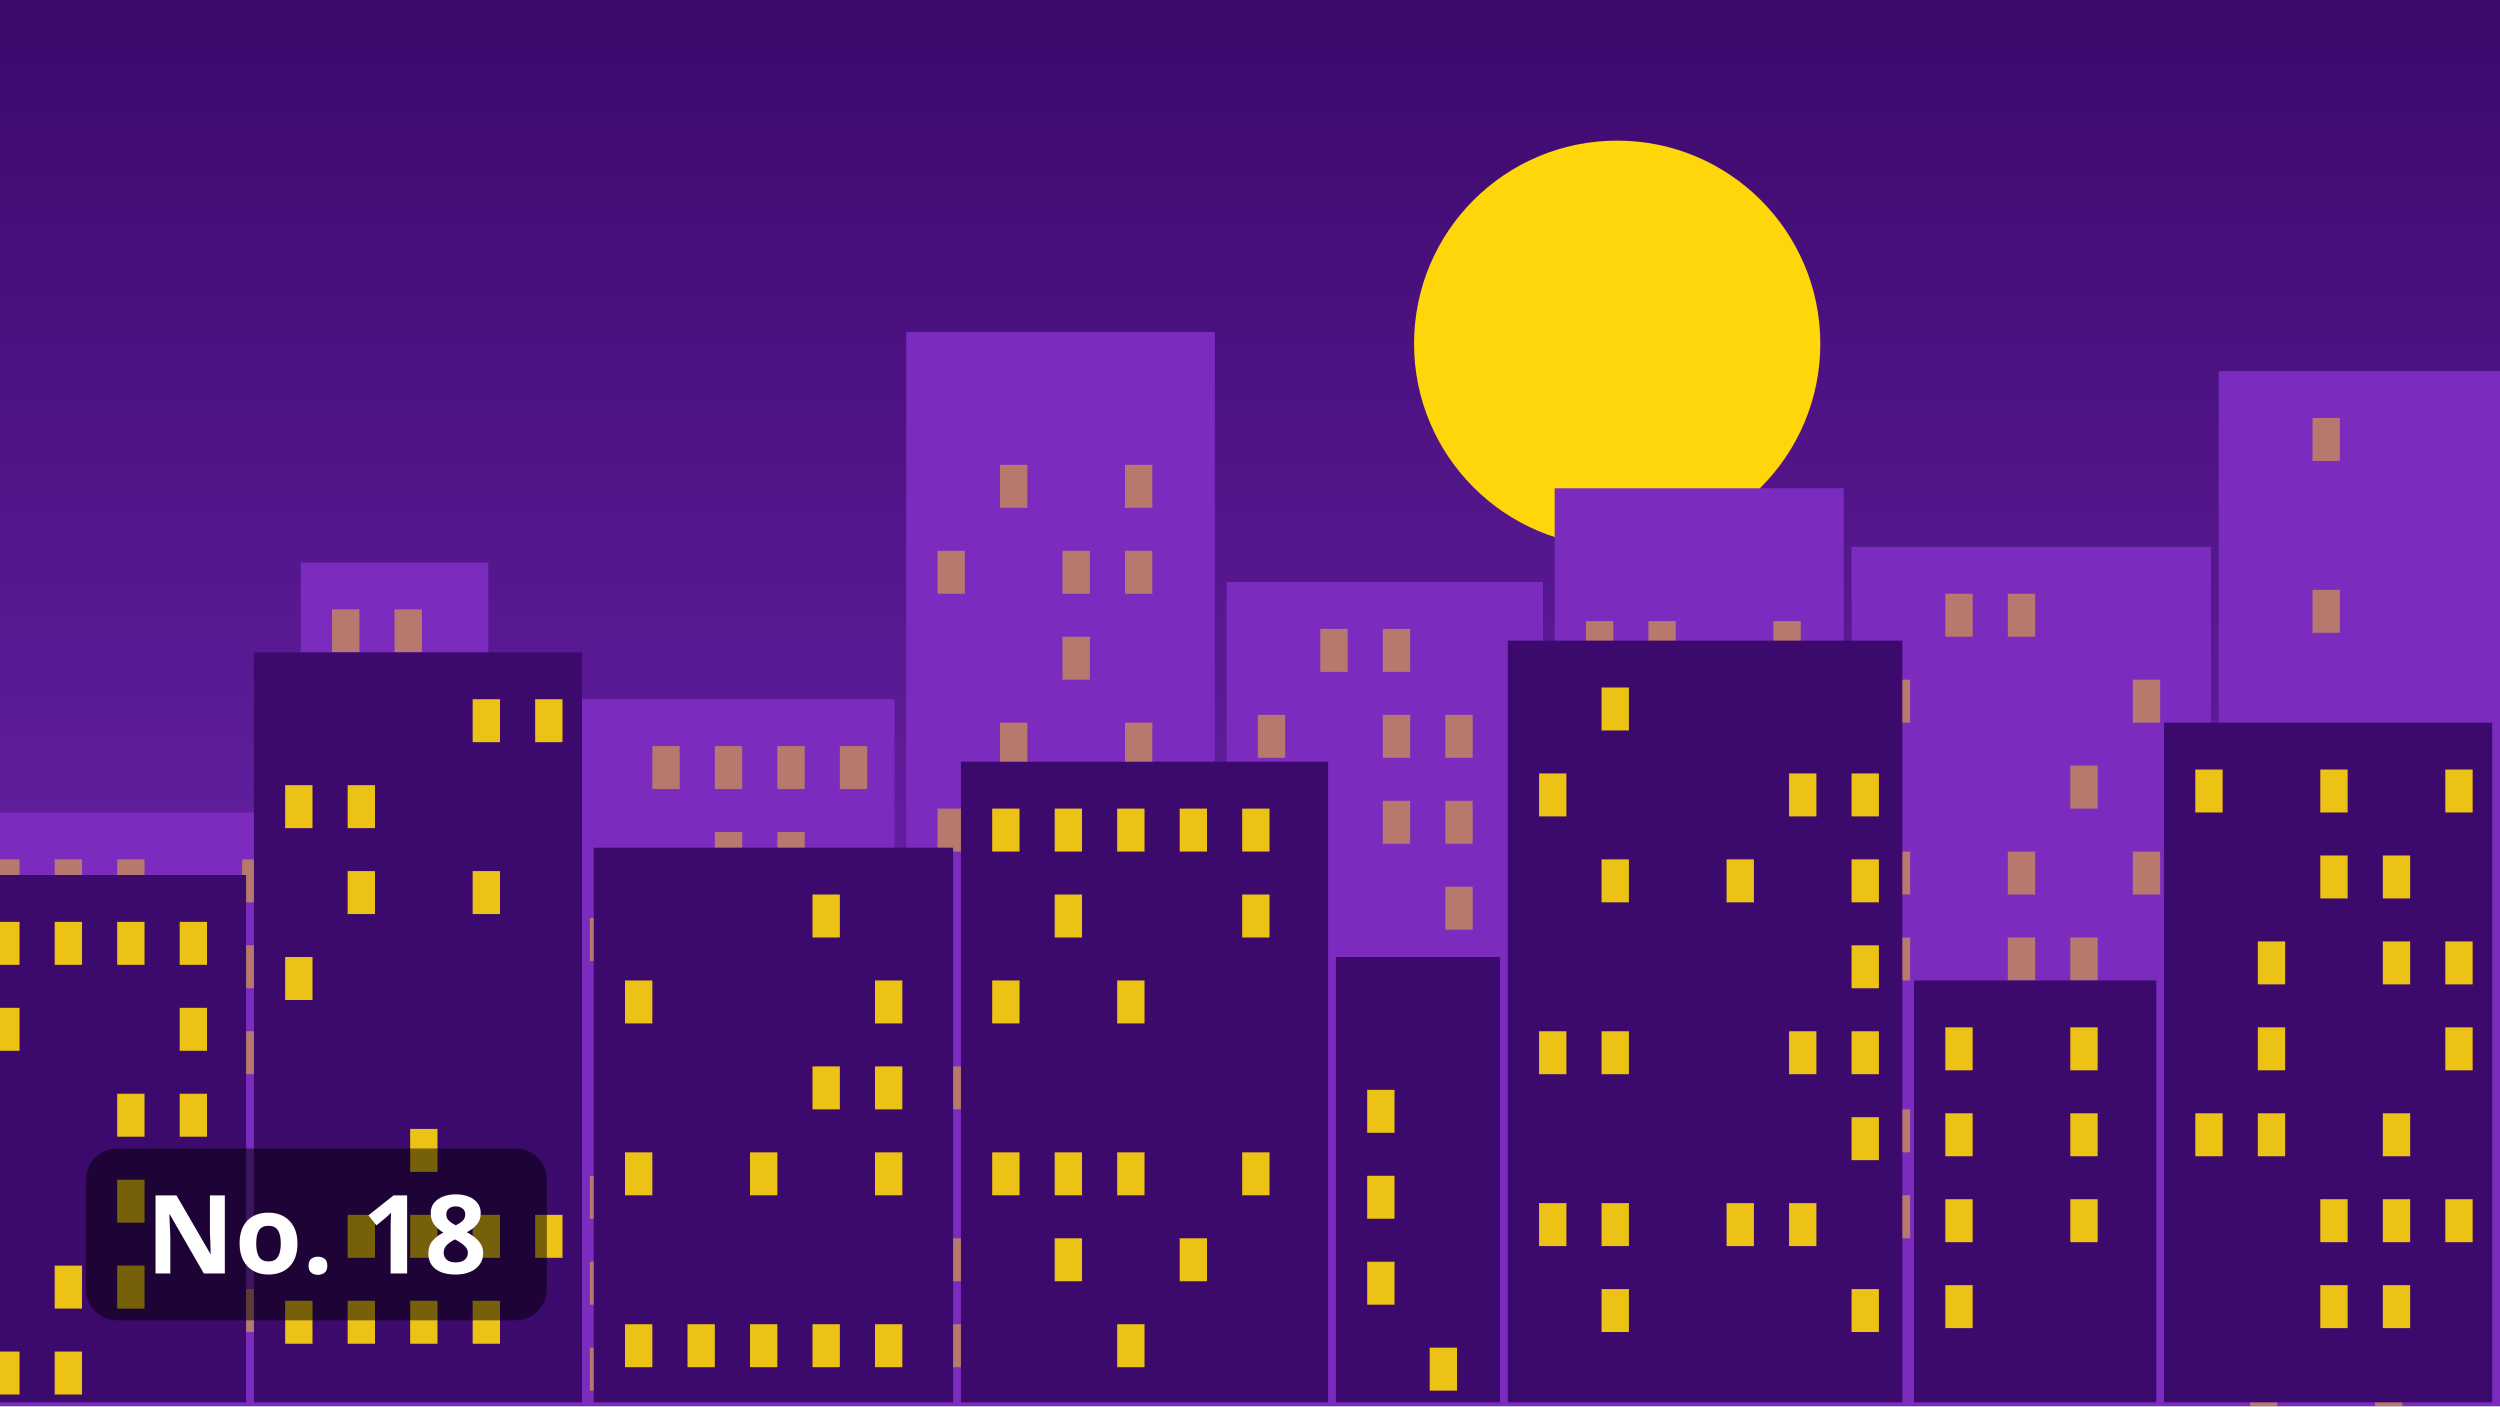
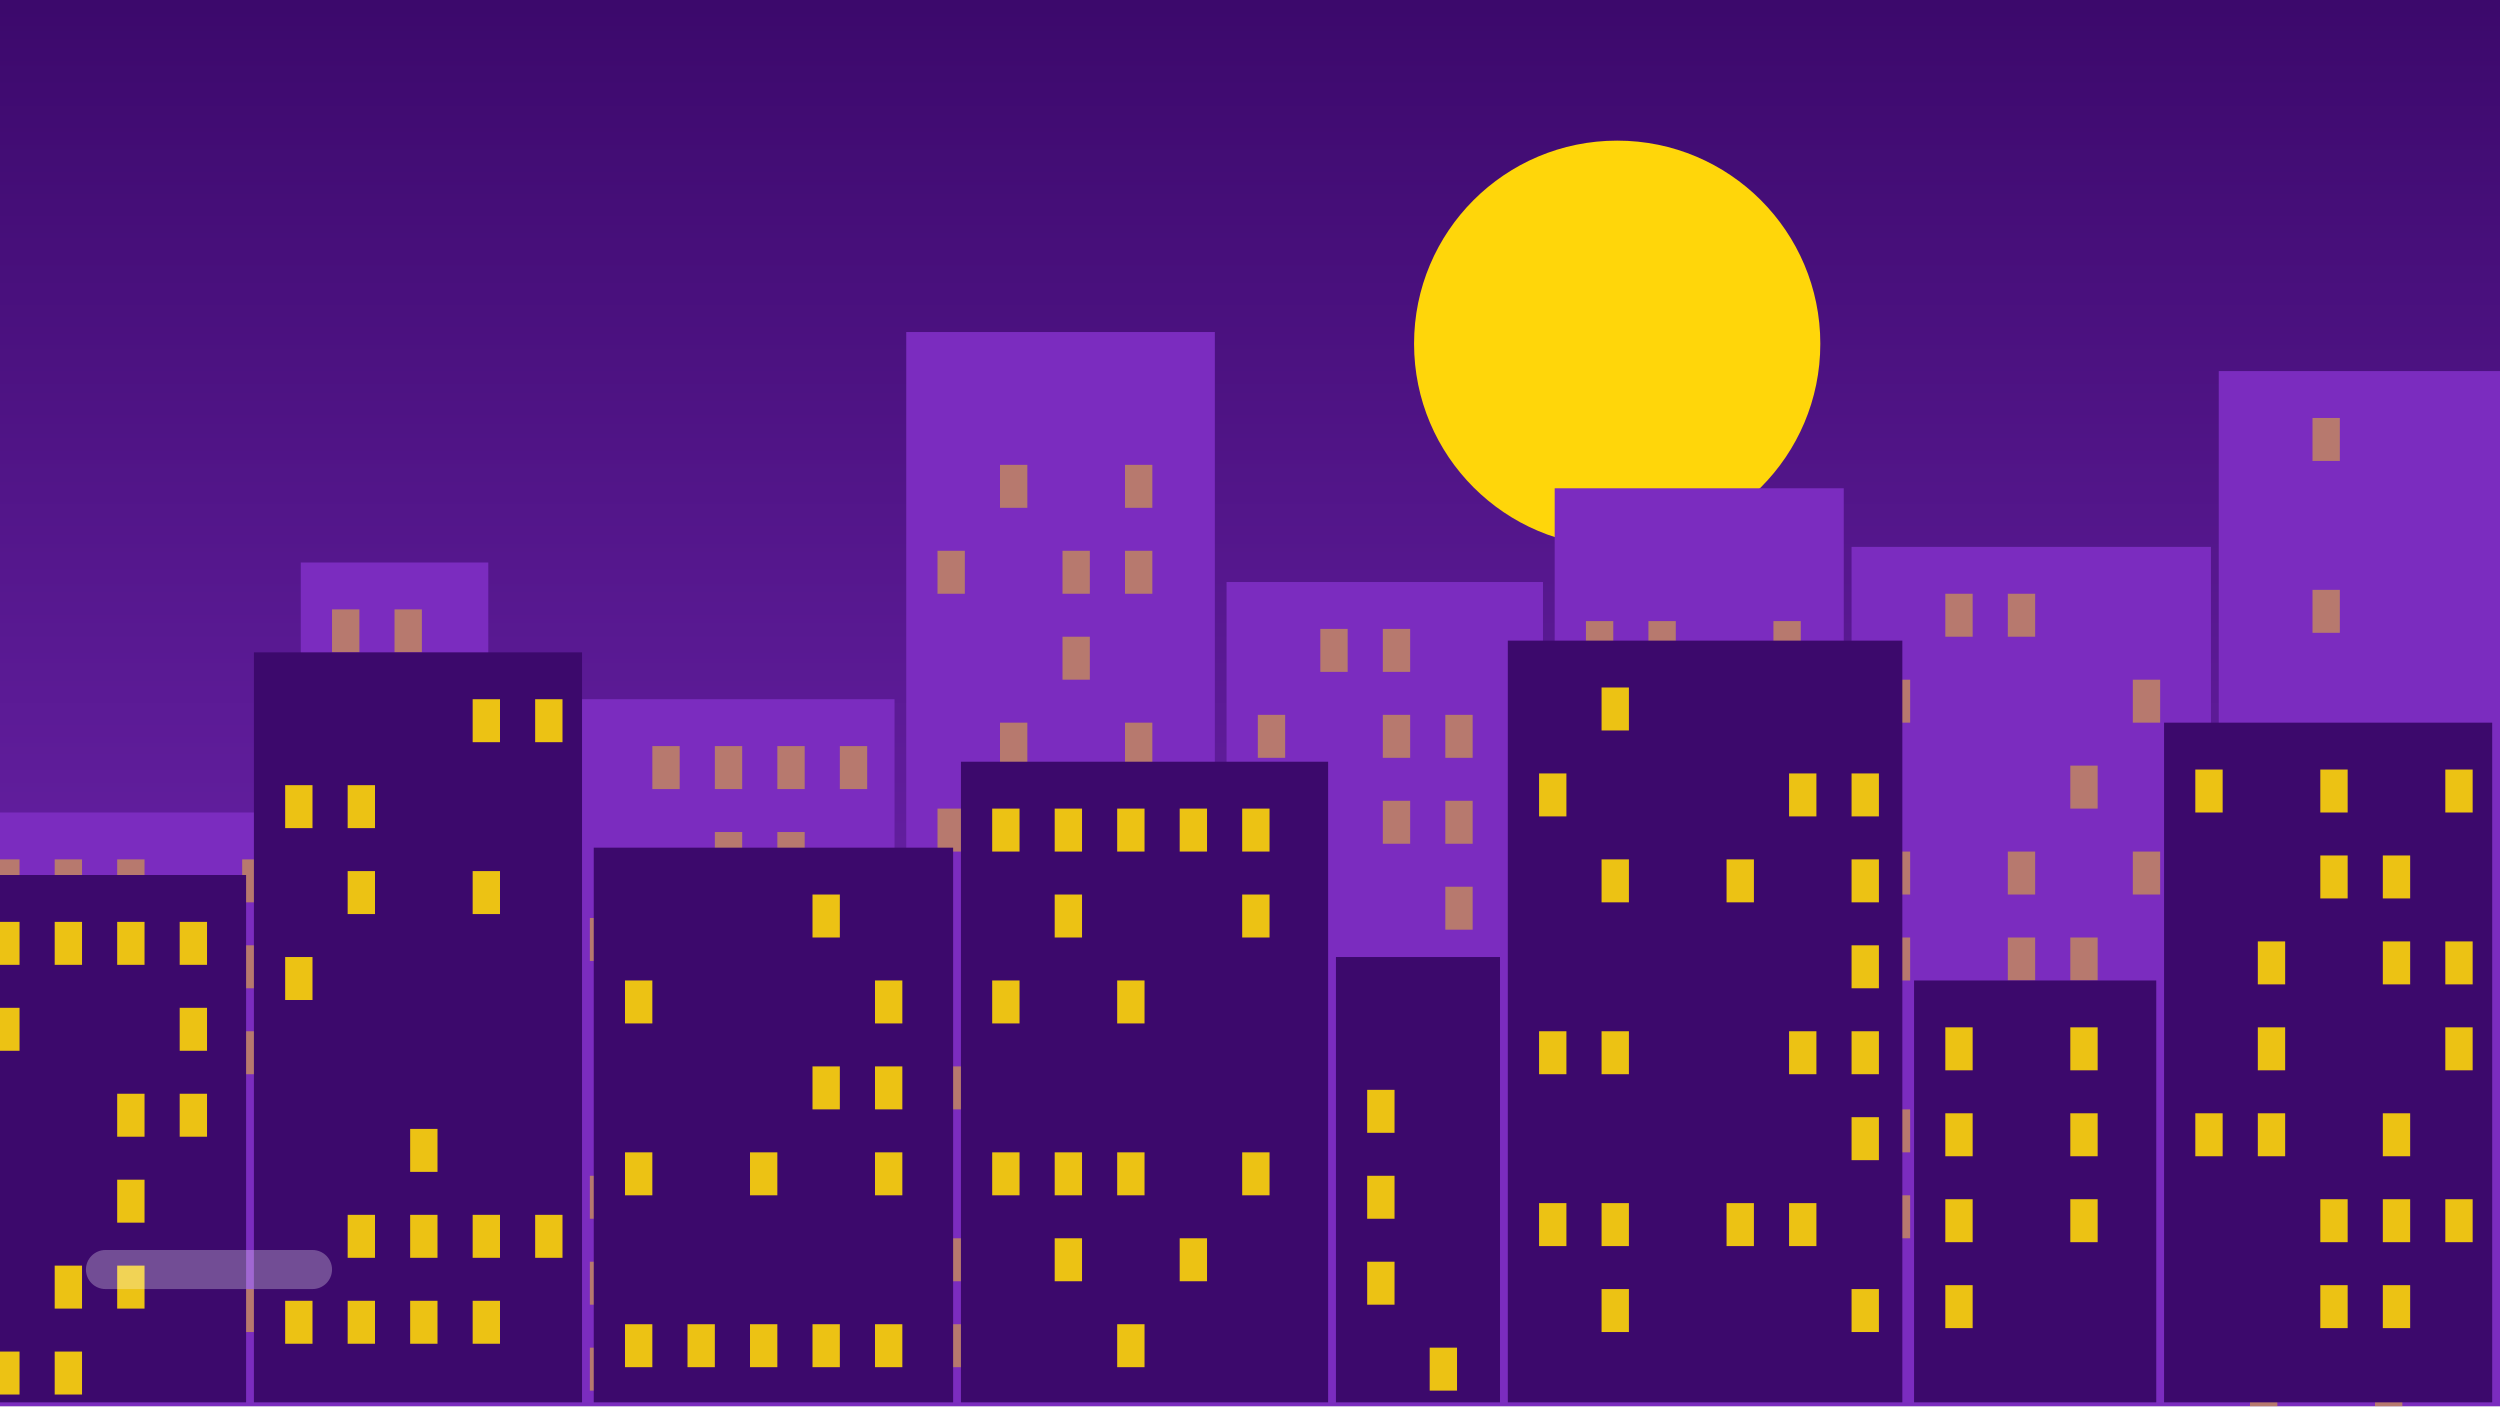
<svg xmlns="http://www.w3.org/2000/svg" width="640" height="360" viewBox="0 0 640 360">
  <defs>
    <linearGradient id="s" x1="0" y1="0" x2="0" y2="1">
      <stop offset="0" stop-color="#3c096c" />
      <stop offset="1" stop-color="#7b2cbf" />
    </linearGradient>
  </defs>
  <rect width="640" height="360" fill="url(#s)" />
  <circle cx="414" cy="88" r="52" fill="#ffd60a" />
  <rect x="-10" y="208" width="85" height="151" fill="#7b2cbf" />
  <rect x="-2" y="220" width="7" height="11" fill="#ffd60a" opacity="0.45" />
  <rect x="14" y="220" width="7" height="11" fill="#ffd60a" opacity="0.45" />
  <rect x="30" y="220" width="7" height="11" fill="#ffd60a" opacity="0.45" />
  <rect x="62" y="220" width="7" height="11" fill="#ffd60a" opacity="0.45" />
  <rect x="30" y="242" width="7" height="11" fill="#ffd60a" opacity="0.45" />
  <rect x="46" y="242" width="7" height="11" fill="#ffd60a" opacity="0.45" />
  <rect x="62" y="242" width="7" height="11" fill="#ffd60a" opacity="0.45" />
  <rect x="-2" y="264" width="7" height="11" fill="#ffd60a" opacity="0.45" />
  <rect x="14" y="264" width="7" height="11" fill="#ffd60a" opacity="0.45" />
  <rect x="30" y="264" width="7" height="11" fill="#ffd60a" opacity="0.45" />
  <rect x="62" y="264" width="7" height="11" fill="#ffd60a" opacity="0.45" />
  <rect x="-2" y="286" width="7" height="11" fill="#ffd60a" opacity="0.45" />
  <rect x="46" y="286" width="7" height="11" fill="#ffd60a" opacity="0.45" />
  <rect x="-2" y="308" width="7" height="11" fill="#ffd60a" opacity="0.45" />
  <rect x="46" y="308" width="7" height="11" fill="#ffd60a" opacity="0.45" />
  <rect x="-2" y="330" width="7" height="11" fill="#ffd60a" opacity="0.45" />
  <rect x="14" y="330" width="7" height="11" fill="#ffd60a" opacity="0.45" />
  <rect x="30" y="330" width="7" height="11" fill="#ffd60a" opacity="0.45" />
  <rect x="46" y="330" width="7" height="11" fill="#ffd60a" opacity="0.45" />
  <rect x="62" y="330" width="7" height="11" fill="#ffd60a" opacity="0.45" />
  <rect x="77" y="144" width="48" height="215" fill="#7b2cbf" />
  <rect x="85" y="156" width="7" height="11" fill="#ffd60a" opacity="0.45" />
  <rect x="101" y="156" width="7" height="11" fill="#ffd60a" opacity="0.45" />
  <rect x="85" y="200" width="7" height="11" fill="#ffd60a" opacity="0.45" />
  <rect x="101" y="200" width="7" height="11" fill="#ffd60a" opacity="0.45" />
  <rect x="101" y="244" width="7" height="11" fill="#ffd60a" opacity="0.45" />
  <rect x="101" y="266" width="7" height="11" fill="#ffd60a" opacity="0.45" />
  <rect x="85" y="288" width="7" height="11" fill="#ffd60a" opacity="0.45" />
  <rect x="85" y="332" width="7" height="11" fill="#ffd60a" opacity="0.45" />
  <rect x="101" y="332" width="7" height="11" fill="#ffd60a" opacity="0.45" />
  <rect x="127" y="179" width="102" height="180" fill="#7b2cbf" />
  <rect x="167" y="191" width="7" height="11" fill="#ffd60a" opacity="0.45" />
  <rect x="183" y="191" width="7" height="11" fill="#ffd60a" opacity="0.45" />
  <rect x="199" y="191" width="7" height="11" fill="#ffd60a" opacity="0.45" />
  <rect x="215" y="191" width="7" height="11" fill="#ffd60a" opacity="0.45" />
  <rect x="135" y="213" width="7" height="11" fill="#ffd60a" opacity="0.45" />
  <rect x="183" y="213" width="7" height="11" fill="#ffd60a" opacity="0.45" />
  <rect x="199" y="213" width="7" height="11" fill="#ffd60a" opacity="0.45" />
  <rect x="135" y="235" width="7" height="11" fill="#ffd60a" opacity="0.45" />
  <rect x="151" y="235" width="7" height="11" fill="#ffd60a" opacity="0.45" />
  <rect x="167" y="235" width="7" height="11" fill="#ffd60a" opacity="0.45" />
  <rect x="215" y="235" width="7" height="11" fill="#ffd60a" opacity="0.45" />
  <rect x="183" y="257" width="7" height="11" fill="#ffd60a" opacity="0.45" />
  <rect x="215" y="279" width="7" height="11" fill="#ffd60a" opacity="0.45" />
  <rect x="135" y="301" width="7" height="11" fill="#ffd60a" opacity="0.45" />
  <rect x="151" y="301" width="7" height="11" fill="#ffd60a" opacity="0.45" />
  <rect x="167" y="301" width="7" height="11" fill="#ffd60a" opacity="0.45" />
  <rect x="183" y="301" width="7" height="11" fill="#ffd60a" opacity="0.45" />
  <rect x="199" y="301" width="7" height="11" fill="#ffd60a" opacity="0.45" />
  <rect x="151" y="323" width="7" height="11" fill="#ffd60a" opacity="0.45" />
  <rect x="167" y="323" width="7" height="11" fill="#ffd60a" opacity="0.45" />
  <rect x="183" y="323" width="7" height="11" fill="#ffd60a" opacity="0.45" />
  <rect x="151" y="345" width="7" height="11" fill="#ffd60a" opacity="0.45" />
  <rect x="167" y="345" width="7" height="11" fill="#ffd60a" opacity="0.45" />
  <rect x="199" y="345" width="7" height="11" fill="#ffd60a" opacity="0.45" />
  <rect x="232" y="85" width="79" height="274" fill="#7b2cbf" />
  <rect x="256" y="119" width="7" height="11" fill="#ffd60a" opacity="0.45" />
  <rect x="288" y="119" width="7" height="11" fill="#ffd60a" opacity="0.45" />
  <rect x="240" y="141" width="7" height="11" fill="#ffd60a" opacity="0.45" />
  <rect x="272" y="141" width="7" height="11" fill="#ffd60a" opacity="0.45" />
  <rect x="288" y="141" width="7" height="11" fill="#ffd60a" opacity="0.45" />
  <rect x="272" y="163" width="7" height="11" fill="#ffd60a" opacity="0.45" />
  <rect x="256" y="185" width="7" height="11" fill="#ffd60a" opacity="0.45" />
  <rect x="288" y="185" width="7" height="11" fill="#ffd60a" opacity="0.45" />
  <rect x="240" y="207" width="7" height="11" fill="#ffd60a" opacity="0.45" />
  <rect x="256" y="207" width="7" height="11" fill="#ffd60a" opacity="0.45" />
  <rect x="272" y="207" width="7" height="11" fill="#ffd60a" opacity="0.45" />
  <rect x="288" y="229" width="7" height="11" fill="#ffd60a" opacity="0.45" />
  <rect x="256" y="251" width="7" height="11" fill="#ffd60a" opacity="0.45" />
  <rect x="240" y="273" width="7" height="11" fill="#ffd60a" opacity="0.45" />
  <rect x="272" y="273" width="7" height="11" fill="#ffd60a" opacity="0.45" />
  <rect x="288" y="273" width="7" height="11" fill="#ffd60a" opacity="0.45" />
  <rect x="272" y="295" width="7" height="11" fill="#ffd60a" opacity="0.45" />
  <rect x="288" y="295" width="7" height="11" fill="#ffd60a" opacity="0.45" />
  <rect x="240" y="317" width="7" height="11" fill="#ffd60a" opacity="0.45" />
  <rect x="256" y="317" width="7" height="11" fill="#ffd60a" opacity="0.45" />
  <rect x="272" y="317" width="7" height="11" fill="#ffd60a" opacity="0.45" />
  <rect x="240" y="339" width="7" height="11" fill="#ffd60a" opacity="0.45" />
  <rect x="272" y="339" width="7" height="11" fill="#ffd60a" opacity="0.45" />
  <rect x="288" y="339" width="7" height="11" fill="#ffd60a" opacity="0.45" />
  <rect x="314" y="149" width="81" height="210" fill="#7b2cbf" />
  <rect x="338" y="161" width="7" height="11" fill="#ffd60a" opacity="0.45" />
  <rect x="354" y="161" width="7" height="11" fill="#ffd60a" opacity="0.45" />
  <rect x="322" y="183" width="7" height="11" fill="#ffd60a" opacity="0.45" />
  <rect x="354" y="183" width="7" height="11" fill="#ffd60a" opacity="0.45" />
  <rect x="370" y="183" width="7" height="11" fill="#ffd60a" opacity="0.45" />
  <rect x="354" y="205" width="7" height="11" fill="#ffd60a" opacity="0.45" />
  <rect x="370" y="205" width="7" height="11" fill="#ffd60a" opacity="0.45" />
  <rect x="370" y="227" width="7" height="11" fill="#ffd60a" opacity="0.45" />
  <rect x="370" y="271" width="7" height="11" fill="#ffd60a" opacity="0.45" />
  <rect x="322" y="293" width="7" height="11" fill="#ffd60a" opacity="0.45" />
  <rect x="354" y="293" width="7" height="11" fill="#ffd60a" opacity="0.45" />
  <rect x="370" y="293" width="7" height="11" fill="#ffd60a" opacity="0.45" />
  <rect x="354" y="315" width="7" height="11" fill="#ffd60a" opacity="0.45" />
  <rect x="398" y="125" width="74" height="234" fill="#7b2cbf" />
  <rect x="406" y="159" width="7" height="11" fill="#ffd60a" opacity="0.45" />
  <rect x="422" y="159" width="7" height="11" fill="#ffd60a" opacity="0.45" />
  <rect x="454" y="159" width="7" height="11" fill="#ffd60a" opacity="0.45" />
  <rect x="438" y="181" width="7" height="11" fill="#ffd60a" opacity="0.45" />
  <rect x="406" y="203" width="7" height="11" fill="#ffd60a" opacity="0.45" />
  <rect x="406" y="225" width="7" height="11" fill="#ffd60a" opacity="0.45" />
  <rect x="422" y="225" width="7" height="11" fill="#ffd60a" opacity="0.45" />
  <rect x="438" y="225" width="7" height="11" fill="#ffd60a" opacity="0.45" />
  <rect x="454" y="225" width="7" height="11" fill="#ffd60a" opacity="0.45" />
  <rect x="438" y="247" width="7" height="11" fill="#ffd60a" opacity="0.45" />
  <rect x="454" y="247" width="7" height="11" fill="#ffd60a" opacity="0.45" />
  <rect x="438" y="269" width="7" height="11" fill="#ffd60a" opacity="0.45" />
  <rect x="454" y="269" width="7" height="11" fill="#ffd60a" opacity="0.45" />
  <rect x="422" y="291" width="7" height="11" fill="#ffd60a" opacity="0.45" />
  <rect x="454" y="291" width="7" height="11" fill="#ffd60a" opacity="0.45" />
  <rect x="438" y="313" width="7" height="11" fill="#ffd60a" opacity="0.45" />
  <rect x="454" y="313" width="7" height="11" fill="#ffd60a" opacity="0.45" />
  <rect x="406" y="335" width="7" height="11" fill="#ffd60a" opacity="0.45" />
  <rect x="422" y="335" width="7" height="11" fill="#ffd60a" opacity="0.45" />
  <rect x="454" y="335" width="7" height="11" fill="#ffd60a" opacity="0.45" />
  <rect x="474" y="140" width="92" height="219" fill="#7b2cbf" />
  <rect x="498" y="152" width="7" height="11" fill="#ffd60a" opacity="0.45" />
  <rect x="514" y="152" width="7" height="11" fill="#ffd60a" opacity="0.45" />
  <rect x="482" y="174" width="7" height="11" fill="#ffd60a" opacity="0.45" />
  <rect x="546" y="174" width="7" height="11" fill="#ffd60a" opacity="0.45" />
  <rect x="530" y="196" width="7" height="11" fill="#ffd60a" opacity="0.45" />
  <rect x="482" y="218" width="7" height="11" fill="#ffd60a" opacity="0.45" />
  <rect x="514" y="218" width="7" height="11" fill="#ffd60a" opacity="0.45" />
  <rect x="546" y="218" width="7" height="11" fill="#ffd60a" opacity="0.45" />
  <rect x="482" y="240" width="7" height="11" fill="#ffd60a" opacity="0.45" />
  <rect x="514" y="240" width="7" height="11" fill="#ffd60a" opacity="0.45" />
  <rect x="530" y="240" width="7" height="11" fill="#ffd60a" opacity="0.45" />
  <rect x="530" y="262" width="7" height="11" fill="#ffd60a" opacity="0.45" />
  <rect x="482" y="284" width="7" height="11" fill="#ffd60a" opacity="0.45" />
  <rect x="482" y="306" width="7" height="11" fill="#ffd60a" opacity="0.45" />
  <rect x="498" y="306" width="7" height="11" fill="#ffd60a" opacity="0.45" />
  <rect x="514" y="306" width="7" height="11" fill="#ffd60a" opacity="0.45" />
  <rect x="568" y="95" width="92" height="264" fill="#7b2cbf" />
  <rect x="592" y="107" width="7" height="11" fill="#ffd60a" opacity="0.45" />
  <rect x="592" y="151" width="7" height="11" fill="#ffd60a" opacity="0.45" />
  <rect x="640" y="173" width="7" height="11" fill="#ffd60a" opacity="0.45" />
  <rect x="576" y="195" width="7" height="11" fill="#ffd60a" opacity="0.45" />
  <rect x="608" y="195" width="7" height="11" fill="#ffd60a" opacity="0.45" />
  <rect x="624" y="195" width="7" height="11" fill="#ffd60a" opacity="0.45" />
  <rect x="576" y="217" width="7" height="11" fill="#ffd60a" opacity="0.45" />
  <rect x="576" y="239" width="7" height="11" fill="#ffd60a" opacity="0.45" />
  <rect x="608" y="239" width="7" height="11" fill="#ffd60a" opacity="0.45" />
  <rect x="624" y="239" width="7" height="11" fill="#ffd60a" opacity="0.45" />
  <rect x="576" y="261" width="7" height="11" fill="#ffd60a" opacity="0.45" />
  <rect x="608" y="261" width="7" height="11" fill="#ffd60a" opacity="0.45" />
  <rect x="576" y="283" width="7" height="11" fill="#ffd60a" opacity="0.45" />
  <rect x="640" y="283" width="7" height="11" fill="#ffd60a" opacity="0.45" />
  <rect x="592" y="305" width="7" height="11" fill="#ffd60a" opacity="0.45" />
  <rect x="624" y="305" width="7" height="11" fill="#ffd60a" opacity="0.45" />
  <rect x="640" y="305" width="7" height="11" fill="#ffd60a" opacity="0.45" />
  <rect x="576" y="349" width="7" height="11" fill="#ffd60a" opacity="0.45" />
  <rect x="608" y="349" width="7" height="11" fill="#ffd60a" opacity="0.45" />
  <rect x="-10" y="224" width="73" height="135" fill="#3c096c" />
  <rect x="-2" y="236" width="7" height="11" fill="#ffd60a" opacity="0.9" />
  <rect x="14" y="236" width="7" height="11" fill="#ffd60a" opacity="0.9" />
  <rect x="30" y="236" width="7" height="11" fill="#ffd60a" opacity="0.9" />
  <rect x="46" y="236" width="7" height="11" fill="#ffd60a" opacity="0.9" />
  <rect x="-2" y="258" width="7" height="11" fill="#ffd60a" opacity="0.9" />
  <rect x="46" y="258" width="7" height="11" fill="#ffd60a" opacity="0.9" />
  <rect x="30" y="280" width="7" height="11" fill="#ffd60a" opacity="0.9" />
  <rect x="46" y="280" width="7" height="11" fill="#ffd60a" opacity="0.9" />
  <rect x="30" y="302" width="7" height="11" fill="#ffd60a" opacity="0.9" />
  <rect x="14" y="324" width="7" height="11" fill="#ffd60a" opacity="0.9" />
  <rect x="30" y="324" width="7" height="11" fill="#ffd60a" opacity="0.9" />
  <rect x="-2" y="346" width="7" height="11" fill="#ffd60a" opacity="0.9" />
  <rect x="14" y="346" width="7" height="11" fill="#ffd60a" opacity="0.9" />
  <rect x="65" y="167" width="84" height="192" fill="#3c096c" />
  <rect x="121" y="179" width="7" height="11" fill="#ffd60a" opacity="0.9" />
  <rect x="137" y="179" width="7" height="11" fill="#ffd60a" opacity="0.9" />
  <rect x="73" y="201" width="7" height="11" fill="#ffd60a" opacity="0.9" />
  <rect x="89" y="201" width="7" height="11" fill="#ffd60a" opacity="0.9" />
  <rect x="89" y="223" width="7" height="11" fill="#ffd60a" opacity="0.9" />
  <rect x="121" y="223" width="7" height="11" fill="#ffd60a" opacity="0.9" />
  <rect x="73" y="245" width="7" height="11" fill="#ffd60a" opacity="0.9" />
  <rect x="105" y="289" width="7" height="11" fill="#ffd60a" opacity="0.9" />
  <rect x="89" y="311" width="7" height="11" fill="#ffd60a" opacity="0.9" />
  <rect x="105" y="311" width="7" height="11" fill="#ffd60a" opacity="0.9" />
  <rect x="121" y="311" width="7" height="11" fill="#ffd60a" opacity="0.9" />
  <rect x="137" y="311" width="7" height="11" fill="#ffd60a" opacity="0.9" />
  <rect x="73" y="333" width="7" height="11" fill="#ffd60a" opacity="0.9" />
  <rect x="89" y="333" width="7" height="11" fill="#ffd60a" opacity="0.9" />
  <rect x="105" y="333" width="7" height="11" fill="#ffd60a" opacity="0.9" />
  <rect x="121" y="333" width="7" height="11" fill="#ffd60a" opacity="0.9" />
  <rect x="152" y="217" width="92" height="142" fill="#3c096c" />
  <rect x="208" y="229" width="7" height="11" fill="#ffd60a" opacity="0.9" />
  <rect x="160" y="251" width="7" height="11" fill="#ffd60a" opacity="0.9" />
  <rect x="224" y="251" width="7" height="11" fill="#ffd60a" opacity="0.9" />
  <rect x="208" y="273" width="7" height="11" fill="#ffd60a" opacity="0.9" />
  <rect x="224" y="273" width="7" height="11" fill="#ffd60a" opacity="0.9" />
  <rect x="160" y="295" width="7" height="11" fill="#ffd60a" opacity="0.9" />
  <rect x="192" y="295" width="7" height="11" fill="#ffd60a" opacity="0.9" />
  <rect x="224" y="295" width="7" height="11" fill="#ffd60a" opacity="0.9" />
  <rect x="160" y="339" width="7" height="11" fill="#ffd60a" opacity="0.9" />
  <rect x="176" y="339" width="7" height="11" fill="#ffd60a" opacity="0.9" />
  <rect x="192" y="339" width="7" height="11" fill="#ffd60a" opacity="0.9" />
  <rect x="208" y="339" width="7" height="11" fill="#ffd60a" opacity="0.9" />
  <rect x="224" y="339" width="7" height="11" fill="#ffd60a" opacity="0.9" />
  <rect x="246" y="195" width="94" height="164" fill="#3c096c" />
  <rect x="254" y="207" width="7" height="11" fill="#ffd60a" opacity="0.9" />
  <rect x="270" y="207" width="7" height="11" fill="#ffd60a" opacity="0.9" />
  <rect x="286" y="207" width="7" height="11" fill="#ffd60a" opacity="0.9" />
  <rect x="302" y="207" width="7" height="11" fill="#ffd60a" opacity="0.9" />
  <rect x="318" y="207" width="7" height="11" fill="#ffd60a" opacity="0.9" />
  <rect x="270" y="229" width="7" height="11" fill="#ffd60a" opacity="0.9" />
  <rect x="318" y="229" width="7" height="11" fill="#ffd60a" opacity="0.9" />
  <rect x="254" y="251" width="7" height="11" fill="#ffd60a" opacity="0.9" />
  <rect x="286" y="251" width="7" height="11" fill="#ffd60a" opacity="0.9" />
  <rect x="254" y="295" width="7" height="11" fill="#ffd60a" opacity="0.9" />
  <rect x="270" y="295" width="7" height="11" fill="#ffd60a" opacity="0.9" />
  <rect x="286" y="295" width="7" height="11" fill="#ffd60a" opacity="0.9" />
  <rect x="318" y="295" width="7" height="11" fill="#ffd60a" opacity="0.9" />
  <rect x="270" y="317" width="7" height="11" fill="#ffd60a" opacity="0.9" />
  <rect x="302" y="317" width="7" height="11" fill="#ffd60a" opacity="0.9" />
  <rect x="286" y="339" width="7" height="11" fill="#ffd60a" opacity="0.9" />
  <rect x="342" y="245" width="42" height="114" fill="#3c096c" />
  <rect x="350" y="279" width="7" height="11" fill="#ffd60a" opacity="0.9" />
  <rect x="350" y="301" width="7" height="11" fill="#ffd60a" opacity="0.9" />
  <rect x="350" y="323" width="7" height="11" fill="#ffd60a" opacity="0.9" />
  <rect x="366" y="345" width="7" height="11" fill="#ffd60a" opacity="0.9" />
  <rect x="386" y="164" width="101" height="195" fill="#3c096c" />
  <rect x="410" y="176" width="7" height="11" fill="#ffd60a" opacity="0.9" />
  <rect x="394" y="198" width="7" height="11" fill="#ffd60a" opacity="0.9" />
  <rect x="458" y="198" width="7" height="11" fill="#ffd60a" opacity="0.9" />
  <rect x="474" y="198" width="7" height="11" fill="#ffd60a" opacity="0.9" />
  <rect x="410" y="220" width="7" height="11" fill="#ffd60a" opacity="0.9" />
  <rect x="442" y="220" width="7" height="11" fill="#ffd60a" opacity="0.9" />
  <rect x="474" y="220" width="7" height="11" fill="#ffd60a" opacity="0.9" />
  <rect x="474" y="242" width="7" height="11" fill="#ffd60a" opacity="0.9" />
  <rect x="394" y="264" width="7" height="11" fill="#ffd60a" opacity="0.9" />
  <rect x="410" y="264" width="7" height="11" fill="#ffd60a" opacity="0.9" />
  <rect x="458" y="264" width="7" height="11" fill="#ffd60a" opacity="0.9" />
  <rect x="474" y="264" width="7" height="11" fill="#ffd60a" opacity="0.9" />
  <rect x="474" y="286" width="7" height="11" fill="#ffd60a" opacity="0.9" />
  <rect x="394" y="308" width="7" height="11" fill="#ffd60a" opacity="0.9" />
  <rect x="410" y="308" width="7" height="11" fill="#ffd60a" opacity="0.9" />
  <rect x="442" y="308" width="7" height="11" fill="#ffd60a" opacity="0.9" />
  <rect x="458" y="308" width="7" height="11" fill="#ffd60a" opacity="0.9" />
  <rect x="410" y="330" width="7" height="11" fill="#ffd60a" opacity="0.9" />
  <rect x="474" y="330" width="7" height="11" fill="#ffd60a" opacity="0.9" />
  <rect x="490" y="251" width="62" height="108" fill="#3c096c" />
  <rect x="498" y="263" width="7" height="11" fill="#ffd60a" opacity="0.9" />
  <rect x="530" y="263" width="7" height="11" fill="#ffd60a" opacity="0.9" />
  <rect x="498" y="285" width="7" height="11" fill="#ffd60a" opacity="0.9" />
  <rect x="530" y="285" width="7" height="11" fill="#ffd60a" opacity="0.9" />
  <rect x="498" y="307" width="7" height="11" fill="#ffd60a" opacity="0.9" />
  <rect x="530" y="307" width="7" height="11" fill="#ffd60a" opacity="0.9" />
  <rect x="498" y="329" width="7" height="11" fill="#ffd60a" opacity="0.9" />
  <rect x="554" y="185" width="84" height="174" fill="#3c096c" />
  <rect x="562" y="197" width="7" height="11" fill="#ffd60a" opacity="0.9" />
  <rect x="594" y="197" width="7" height="11" fill="#ffd60a" opacity="0.9" />
  <rect x="626" y="197" width="7" height="11" fill="#ffd60a" opacity="0.9" />
  <rect x="594" y="219" width="7" height="11" fill="#ffd60a" opacity="0.9" />
  <rect x="610" y="219" width="7" height="11" fill="#ffd60a" opacity="0.9" />
  <rect x="578" y="241" width="7" height="11" fill="#ffd60a" opacity="0.9" />
  <rect x="610" y="241" width="7" height="11" fill="#ffd60a" opacity="0.9" />
  <rect x="626" y="241" width="7" height="11" fill="#ffd60a" opacity="0.9" />
  <rect x="578" y="263" width="7" height="11" fill="#ffd60a" opacity="0.9" />
  <rect x="626" y="263" width="7" height="11" fill="#ffd60a" opacity="0.9" />
  <rect x="562" y="285" width="7" height="11" fill="#ffd60a" opacity="0.9" />
  <rect x="578" y="285" width="7" height="11" fill="#ffd60a" opacity="0.9" />
  <rect x="610" y="285" width="7" height="11" fill="#ffd60a" opacity="0.9" />
  <rect x="594" y="307" width="7" height="11" fill="#ffd60a" opacity="0.9" />
  <rect x="610" y="307" width="7" height="11" fill="#ffd60a" opacity="0.9" />
  <rect x="626" y="307" width="7" height="11" fill="#ffd60a" opacity="0.9" />
  <rect x="594" y="329" width="7" height="11" fill="#ffd60a" opacity="0.9" />
  <rect x="610" y="329" width="7" height="11" fill="#ffd60a" opacity="0.9" />
-   <g font-family="sans-serif" font-weight="800">
-     <rect x="22" y="294" width="118" height="44" rx="8" fill="#000" opacity="0.5" />
-     <text x="81" y="326" font-size="28" fill="#fff" text-anchor="middle">No. 18</text>
-   </g>
+   <rect x="22" y="320" width="63" height="10" rx="5" fill="#fff" opacity="0.28" />
</svg>
